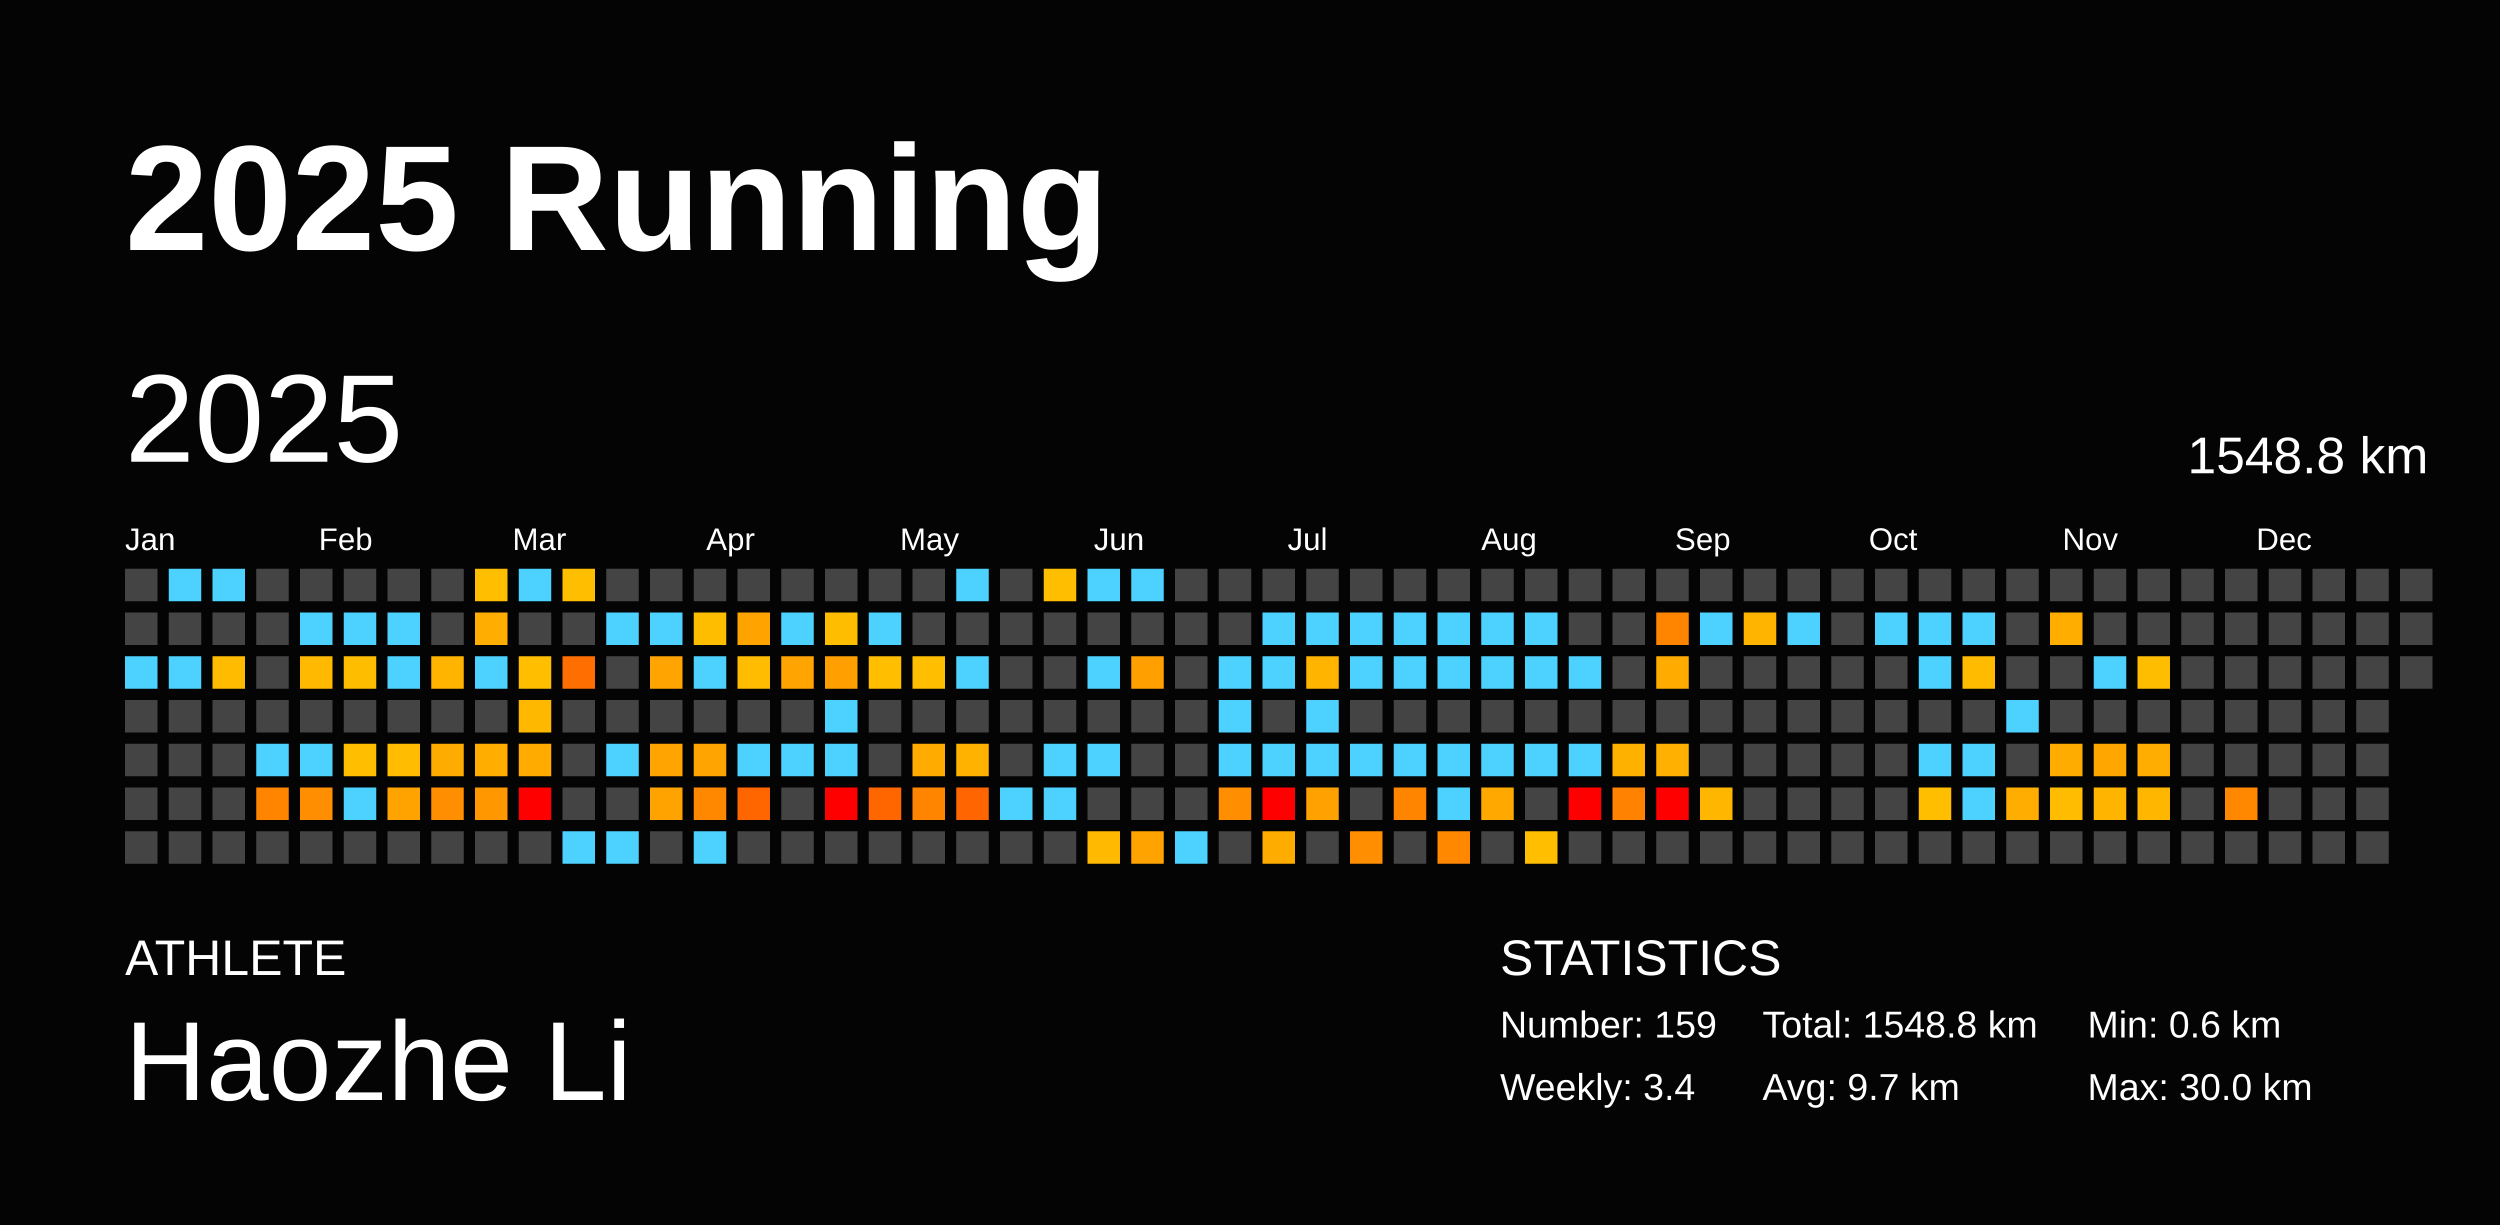
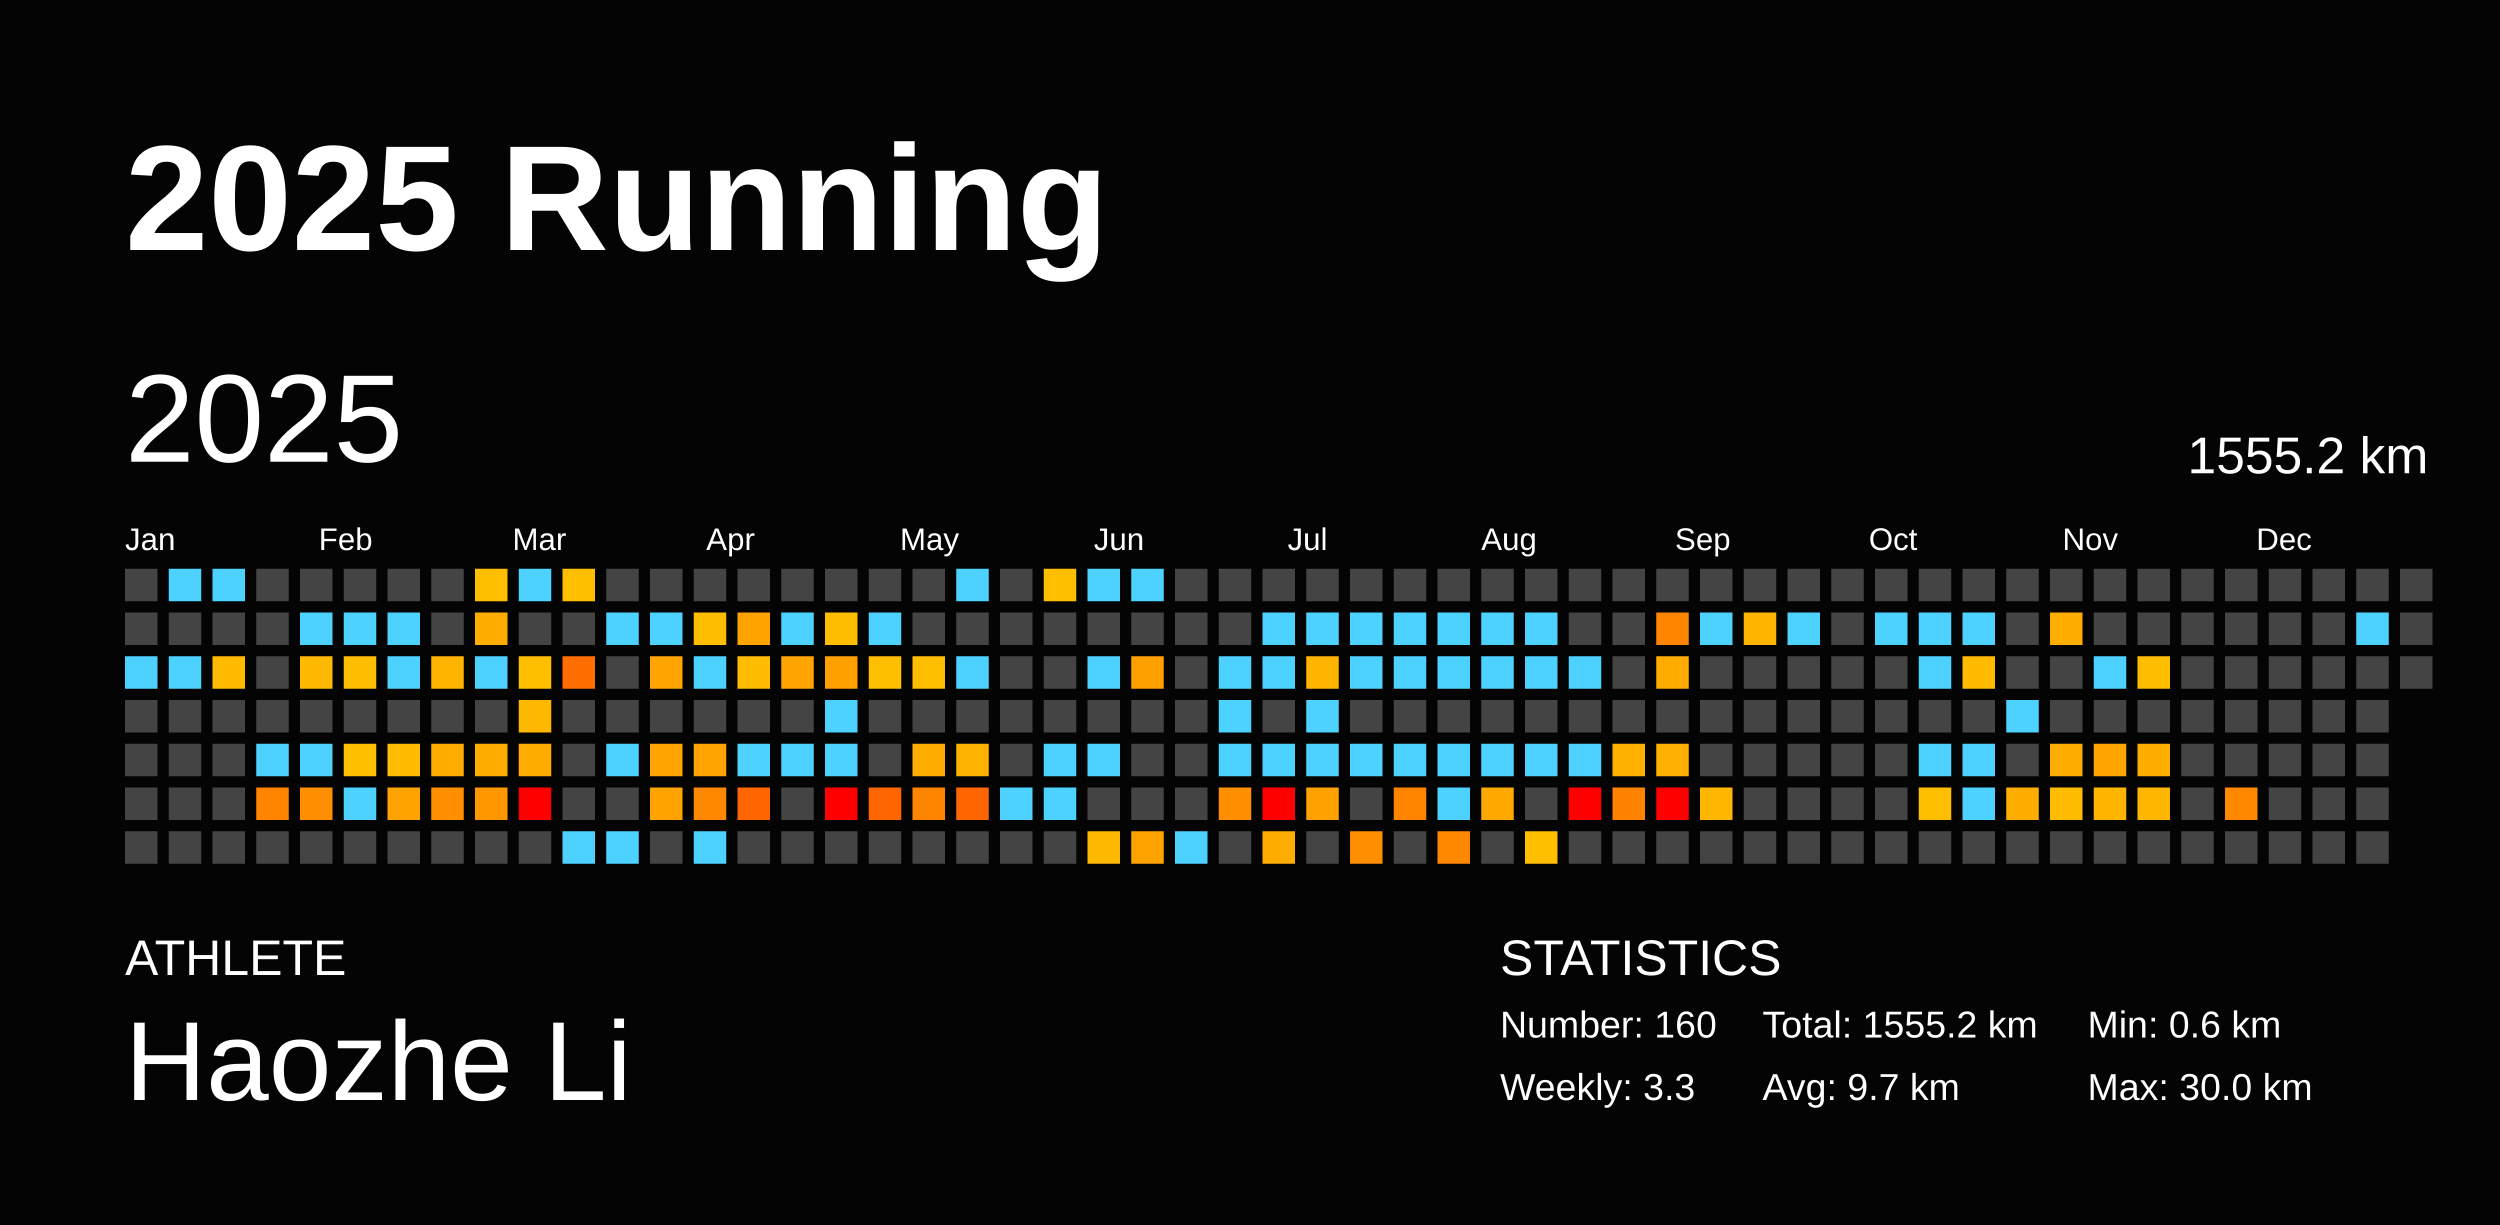
<svg xmlns="http://www.w3.org/2000/svg" baseProfile="full" height="98mm" version="1.1" viewBox="0,0,200,98" width="200mm">
  <defs />
  <rect fill="#040404" height="98" width="200" x="0" y="0" />
  <text fill="#FFFFFF" style="font-size:12px; font-family:Arial; font-weight:bold;" x="10" y="20">2025 Running</text>
  <text fill="#FFFFFF" style="font-size:4px; font-family:Arial" x="10" y="78">ATHLETE</text>
  <text fill="#FFFFFF" style="font-size:9px; font-family:Arial" x="10" y="88">Haozhe Li</text>
  <text fill="#FFFFFF" style="font-size:4px; font-family:Arial" x="120" y="78">STATISTICS</text>
-   <text fill="#FFFFFF" style="font-size:3px; font-family:Arial" x="120" y="83">Number: 159</text>
-   <text fill="#FFFFFF" style="font-size:3px; font-family:Arial" x="120" y="88">Weekly: 3.4</text>
-   <text fill="#FFFFFF" style="font-size:3px; font-family:Arial" x="141" y="83">Total: 1548.8 km</text>
+   <text fill="#FFFFFF" style="font-size:3px; font-family:Arial" x="120" y="83">Number: 160</text>
+   <text fill="#FFFFFF" style="font-size:3px; font-family:Arial" x="120" y="88">Weekly: 3.3</text>
+   <text fill="#FFFFFF" style="font-size:3px; font-family:Arial" x="141" y="83">Total: 1555.2 km</text>
  <text fill="#FFFFFF" style="font-size:3px; font-family:Arial" x="141" y="88">Avg: 9.7 km</text>
  <text fill="#FFFFFF" style="font-size:3px; font-family:Arial" x="167" y="83">Min: 0.6 km</text>
  <text fill="#FFFFFF" style="font-size:3px; font-family:Arial" x="167" y="88">Max: 30.0 km</text>
  <text dominant-baseline="hanging" fill="#FFFFFF" style="font-size:10.0px; font-family:Arial;" x="10" y="30">2025</text>
-   <text dominant-baseline="hanging" fill="#FFFFFF" style="font-size:4.125px; font-family:Arial;" x="175" y="35">1548.8 km</text>
+   <text dominant-baseline="hanging" fill="#FFFFFF" style="font-size:4.125px; font-family:Arial;" x="175" y="35">1555.2 km</text>
  <text fill="#FFFFFF" style="font-size:2.5px; font-family:Arial" x="10.0" y="44">Jan</text>
  <text fill="#FFFFFF" style="font-size:2.5px; font-family:Arial" x="25.5" y="44">Feb</text>
  <text fill="#FFFFFF" style="font-size:2.5px; font-family:Arial" x="41.0" y="44">Mar</text>
  <text fill="#FFFFFF" style="font-size:2.5px; font-family:Arial" x="56.5" y="44">Apr</text>
  <text fill="#FFFFFF" style="font-size:2.5px; font-family:Arial" x="72.0" y="44">May</text>
  <text fill="#FFFFFF" style="font-size:2.5px; font-family:Arial" x="87.5" y="44">Jun</text>
  <text fill="#FFFFFF" style="font-size:2.5px; font-family:Arial" x="103.0" y="44">Jul</text>
  <text fill="#FFFFFF" style="font-size:2.5px; font-family:Arial" x="118.5" y="44">Aug</text>
  <text fill="#FFFFFF" style="font-size:2.5px; font-family:Arial" x="134.0" y="44">Sep</text>
  <text fill="#FFFFFF" style="font-size:2.5px; font-family:Arial" x="149.5" y="44">Oct</text>
  <text fill="#FFFFFF" style="font-size:2.5px; font-family:Arial" x="165.0" y="44">Nov</text>
  <text fill="#FFFFFF" style="font-size:2.5px; font-family:Arial" x="180.5" y="44">Dec</text>
  <rect fill="#444444" height="2.6" width="2.6" x="10.0" y="45.5" />
  <rect fill="#444444" height="2.6" width="2.6" x="10.0" y="49.0" />
  <rect fill="#4dd2ff" height="2.6" width="2.6" x="10.0" y="52.5" />
  <rect fill="#444444" height="2.6" width="2.6" x="10.0" y="56.0" />
  <rect fill="#444444" height="2.6" width="2.6" x="10.0" y="59.5" />
  <rect fill="#444444" height="2.6" width="2.6" x="10.0" y="63.0" />
  <rect fill="#444444" height="2.6" width="2.6" x="10.0" y="66.5" />
  <rect fill="#4dd2ff" height="2.6" width="2.6" x="13.5" y="45.5" />
  <rect fill="#444444" height="2.6" width="2.6" x="13.5" y="49.0" />
  <rect fill="#4dd2ff" height="2.6" width="2.6" x="13.5" y="52.5" />
  <rect fill="#444444" height="2.6" width="2.6" x="13.5" y="56.0" />
  <rect fill="#444444" height="2.6" width="2.6" x="13.5" y="59.5" />
  <rect fill="#444444" height="2.6" width="2.6" x="13.5" y="63.0" />
  <rect fill="#444444" height="2.6" width="2.6" x="13.5" y="66.5" />
  <rect fill="#4dd2ff" height="2.6" width="2.6" x="17.0" y="45.5" />
  <rect fill="#444444" height="2.6" width="2.6" x="17.0" y="49.0" />
  <rect fill="#ffbb00" height="2.6" width="2.6" x="17.0" y="52.5" />
  <rect fill="#444444" height="2.6" width="2.6" x="17.0" y="56.0" />
  <rect fill="#444444" height="2.6" width="2.6" x="17.0" y="59.5" />
  <rect fill="#444444" height="2.6" width="2.6" x="17.0" y="63.0" />
  <rect fill="#444444" height="2.6" width="2.6" x="17.0" y="66.5" />
  <rect fill="#444444" height="2.6" width="2.6" x="20.5" y="45.5" />
  <rect fill="#444444" height="2.6" width="2.6" x="20.5" y="49.0" />
  <rect fill="#444444" height="2.6" width="2.6" x="20.5" y="52.5" />
  <rect fill="#444444" height="2.6" width="2.6" x="20.5" y="56.0" />
  <rect fill="#4dd2ff" height="2.6" width="2.6" x="20.5" y="59.5" />
  <rect fill="#ff8400" height="2.6" width="2.6" x="20.5" y="63.0" />
  <rect fill="#444444" height="2.6" width="2.6" x="20.5" y="66.5" />
  <rect fill="#444444" height="2.6" width="2.6" x="24.0" y="45.5" />
  <rect fill="#4dd2ff" height="2.6" width="2.6" x="24.0" y="49.0" />
  <rect fill="#ffb900" height="2.6" width="2.6" x="24.0" y="52.5" />
  <rect fill="#444444" height="2.6" width="2.6" x="24.0" y="56.0" />
  <rect fill="#4dd2ff" height="2.6" width="2.6" x="24.0" y="59.5" />
  <rect fill="#ff8e00" height="2.6" width="2.6" x="24.0" y="63.0" />
  <rect fill="#444444" height="2.6" width="2.6" x="24.0" y="66.5" />
  <rect fill="#444444" height="2.6" width="2.6" x="27.5" y="45.5" />
  <rect fill="#4dd2ff" height="2.6" width="2.6" x="27.5" y="49.0" />
  <rect fill="#ffbd00" height="2.6" width="2.6" x="27.5" y="52.5" />
  <rect fill="#444444" height="2.6" width="2.6" x="27.5" y="56.0" />
  <rect fill="#ffbe00" height="2.6" width="2.6" x="27.5" y="59.5" />
  <rect fill="#4dd2ff" height="2.6" width="2.6" x="27.5" y="63.0" />
  <rect fill="#444444" height="2.6" width="2.6" x="27.5" y="66.5" />
  <rect fill="#444444" height="2.6" width="2.6" x="31.0" y="45.5" />
  <rect fill="#4dd2ff" height="2.6" width="2.6" x="31.0" y="49.0" />
  <rect fill="#4dd2ff" height="2.6" width="2.6" x="31.0" y="52.5" />
  <rect fill="#444444" height="2.6" width="2.6" x="31.0" y="56.0" />
  <rect fill="#ffbc00" height="2.6" width="2.6" x="31.0" y="59.5" />
  <rect fill="#ffa300" height="2.6" width="2.6" x="31.0" y="63.0" />
  <rect fill="#444444" height="2.6" width="2.6" x="31.0" y="66.5" />
  <rect fill="#444444" height="2.6" width="2.6" x="34.5" y="45.5" />
  <rect fill="#444444" height="2.6" width="2.6" x="34.5" y="49.0" />
  <rect fill="#ffb400" height="2.6" width="2.6" x="34.5" y="52.5" />
  <rect fill="#444444" height="2.6" width="2.6" x="34.5" y="56.0" />
  <rect fill="#ffac00" height="2.6" width="2.6" x="34.5" y="59.5" />
  <rect fill="#ff8e00" height="2.6" width="2.6" x="34.5" y="63.0" />
  <rect fill="#444444" height="2.6" width="2.6" x="34.5" y="66.5" />
  <rect fill="#ffbe00" height="2.6" width="2.6" x="38.0" y="45.5" />
  <rect fill="#ffad00" height="2.6" width="2.6" x="38.0" y="49.0" />
  <rect fill="#4dd2ff" height="2.6" width="2.6" x="38.0" y="52.5" />
  <rect fill="#444444" height="2.6" width="2.6" x="38.0" y="56.0" />
  <rect fill="#ffae00" height="2.6" width="2.6" x="38.0" y="59.5" />
  <rect fill="#ff9800" height="2.6" width="2.6" x="38.0" y="63.0" />
  <rect fill="#444444" height="2.6" width="2.6" x="38.0" y="66.5" />
  <rect fill="#4dd2ff" height="2.6" width="2.6" x="41.5" y="45.5" />
  <rect fill="#444444" height="2.6" width="2.6" x="41.5" y="49.0" />
  <rect fill="#ffbe00" height="2.6" width="2.6" x="41.5" y="52.5" />
  <rect fill="#ffb800" height="2.6" width="2.6" x="41.5" y="56.0" />
  <rect fill="#ffab00" height="2.6" width="2.6" x="41.5" y="59.5" />
  <rect fill="red" height="2.6" width="2.6" x="41.5" y="63.0" />
  <rect fill="#444444" height="2.6" width="2.6" x="41.5" y="66.5" />
  <rect fill="#ffbe00" height="2.6" width="2.6" x="45.0" y="45.5" />
  <rect fill="#444444" height="2.6" width="2.6" x="45.0" y="49.0" />
  <rect fill="#ff6e00" height="2.6" width="2.6" x="45.0" y="52.5" />
  <rect fill="#444444" height="2.6" width="2.6" x="45.0" y="56.0" />
  <rect fill="#444444" height="2.6" width="2.6" x="45.0" y="59.5" />
  <rect fill="#444444" height="2.6" width="2.6" x="45.0" y="63.0" />
  <rect fill="#4dd2ff" height="2.6" width="2.6" x="45.0" y="66.5" />
  <rect fill="#444444" height="2.6" width="2.6" x="48.5" y="45.5" />
  <rect fill="#4dd2ff" height="2.6" width="2.6" x="48.5" y="49.0" />
  <rect fill="#444444" height="2.6" width="2.6" x="48.5" y="52.5" />
  <rect fill="#444444" height="2.6" width="2.6" x="48.5" y="56.0" />
  <rect fill="#4dd2ff" height="2.6" width="2.6" x="48.5" y="59.5" />
  <rect fill="#444444" height="2.6" width="2.6" x="48.5" y="63.0" />
  <rect fill="#4dd2ff" height="2.6" width="2.6" x="48.5" y="66.5" />
  <rect fill="#444444" height="2.6" width="2.6" x="52.0" y="45.5" />
  <rect fill="#4dd2ff" height="2.6" width="2.6" x="52.0" y="49.0" />
  <rect fill="#ffa400" height="2.6" width="2.6" x="52.0" y="52.5" />
  <rect fill="#444444" height="2.6" width="2.6" x="52.0" y="56.0" />
  <rect fill="#ffa400" height="2.6" width="2.6" x="52.0" y="59.5" />
  <rect fill="#ffa300" height="2.6" width="2.6" x="52.0" y="63.0" />
  <rect fill="#444444" height="2.6" width="2.6" x="52.0" y="66.5" />
  <rect fill="#444444" height="2.6" width="2.6" x="55.5" y="45.5" />
  <rect fill="#ffbd00" height="2.6" width="2.6" x="55.5" y="49.0" />
  <rect fill="#4dd2ff" height="2.6" width="2.6" x="55.5" y="52.5" />
  <rect fill="#444444" height="2.6" width="2.6" x="55.5" y="56.0" />
  <rect fill="#ffa400" height="2.6" width="2.6" x="55.5" y="59.5" />
  <rect fill="#ff8800" height="2.6" width="2.6" x="55.5" y="63.0" />
  <rect fill="#4dd2ff" height="2.6" width="2.6" x="55.5" y="66.5" />
  <rect fill="#444444" height="2.6" width="2.6" x="59.0" y="45.5" />
  <rect fill="#ffa300" height="2.6" width="2.6" x="59.0" y="49.0" />
  <rect fill="#ffbc00" height="2.6" width="2.6" x="59.0" y="52.5" />
  <rect fill="#444444" height="2.6" width="2.6" x="59.0" y="56.0" />
  <rect fill="#4dd2ff" height="2.6" width="2.6" x="59.0" y="59.5" />
  <rect fill="#ff6600" height="2.6" width="2.6" x="59.0" y="63.0" />
  <rect fill="#444444" height="2.6" width="2.6" x="59.0" y="66.5" />
  <rect fill="#444444" height="2.6" width="2.6" x="62.5" y="45.5" />
  <rect fill="#4dd2ff" height="2.6" width="2.6" x="62.5" y="49.0" />
  <rect fill="#ffa400" height="2.6" width="2.6" x="62.5" y="52.5" />
  <rect fill="#444444" height="2.6" width="2.6" x="62.5" y="56.0" />
  <rect fill="#4dd2ff" height="2.6" width="2.6" x="62.5" y="59.5" />
  <rect fill="#444444" height="2.6" width="2.6" x="62.5" y="63.0" />
  <rect fill="#444444" height="2.6" width="2.6" x="62.5" y="66.5" />
  <rect fill="#444444" height="2.6" width="2.6" x="66.0" y="45.5" />
  <rect fill="#ffbd00" height="2.6" width="2.6" x="66.0" y="49.0" />
  <rect fill="#ffa000" height="2.6" width="2.6" x="66.0" y="52.5" />
  <rect fill="#4dd2ff" height="2.6" width="2.6" x="66.0" y="56.0" />
  <rect fill="#4dd2ff" height="2.6" width="2.6" x="66.0" y="59.5" />
  <rect fill="red" height="2.6" width="2.6" x="66.0" y="63.0" />
  <rect fill="#444444" height="2.6" width="2.6" x="66.0" y="66.5" />
  <rect fill="#444444" height="2.6" width="2.6" x="69.5" y="45.5" />
  <rect fill="#4dd2ff" height="2.6" width="2.6" x="69.5" y="49.0" />
  <rect fill="#ffbe00" height="2.6" width="2.6" x="69.5" y="52.5" />
  <rect fill="#444444" height="2.6" width="2.6" x="69.5" y="56.0" />
  <rect fill="#444444" height="2.6" width="2.6" x="69.5" y="59.5" />
  <rect fill="#ff6600" height="2.6" width="2.6" x="69.5" y="63.0" />
  <rect fill="#444444" height="2.6" width="2.6" x="69.5" y="66.5" />
  <rect fill="#444444" height="2.6" width="2.6" x="73.0" y="45.5" />
  <rect fill="#444444" height="2.6" width="2.6" x="73.0" y="49.0" />
  <rect fill="#ffbe00" height="2.6" width="2.6" x="73.0" y="52.5" />
  <rect fill="#444444" height="2.6" width="2.6" x="73.0" y="56.0" />
  <rect fill="#ffab00" height="2.6" width="2.6" x="73.0" y="59.5" />
  <rect fill="#ff8500" height="2.6" width="2.6" x="73.0" y="63.0" />
  <rect fill="#444444" height="2.6" width="2.6" x="73.0" y="66.5" />
  <rect fill="#4dd2ff" height="2.6" width="2.6" x="76.5" y="45.5" />
  <rect fill="#444444" height="2.6" width="2.6" x="76.5" y="49.0" />
  <rect fill="#4dd2ff" height="2.6" width="2.6" x="76.5" y="52.5" />
  <rect fill="#444444" height="2.6" width="2.6" x="76.5" y="56.0" />
  <rect fill="#ffb200" height="2.6" width="2.6" x="76.5" y="59.5" />
  <rect fill="#ff6500" height="2.6" width="2.6" x="76.5" y="63.0" />
  <rect fill="#444444" height="2.6" width="2.6" x="76.5" y="66.5" />
  <rect fill="#444444" height="2.6" width="2.6" x="80.0" y="45.5" />
  <rect fill="#444444" height="2.6" width="2.6" x="80.0" y="49.0" />
  <rect fill="#444444" height="2.6" width="2.6" x="80.0" y="52.5" />
  <rect fill="#444444" height="2.6" width="2.6" x="80.0" y="56.0" />
  <rect fill="#444444" height="2.6" width="2.6" x="80.0" y="59.5" />
  <rect fill="#4dd2ff" height="2.6" width="2.6" x="80.0" y="63.0" />
  <rect fill="#444444" height="2.6" width="2.6" x="80.0" y="66.5" />
  <rect fill="#ffbe00" height="2.6" width="2.6" x="83.5" y="45.5" />
  <rect fill="#444444" height="2.6" width="2.6" x="83.5" y="49.0" />
  <rect fill="#444444" height="2.6" width="2.6" x="83.5" y="52.5" />
  <rect fill="#444444" height="2.6" width="2.6" x="83.5" y="56.0" />
  <rect fill="#4dd2ff" height="2.6" width="2.6" x="83.5" y="59.5" />
  <rect fill="#4dd2ff" height="2.6" width="2.6" x="83.5" y="63.0" />
  <rect fill="#444444" height="2.6" width="2.6" x="83.5" y="66.5" />
  <rect fill="#4dd2ff" height="2.6" width="2.6" x="87.0" y="45.5" />
  <rect fill="#444444" height="2.6" width="2.6" x="87.0" y="49.0" />
  <rect fill="#4dd2ff" height="2.6" width="2.6" x="87.0" y="52.5" />
  <rect fill="#444444" height="2.6" width="2.6" x="87.0" y="56.0" />
  <rect fill="#4dd2ff" height="2.6" width="2.6" x="87.0" y="59.5" />
  <rect fill="#444444" height="2.6" width="2.6" x="87.0" y="63.0" />
  <rect fill="#ffb900" height="2.6" width="2.6" x="87.0" y="66.5" />
  <rect fill="#4dd2ff" height="2.6" width="2.6" x="90.5" y="45.5" />
  <rect fill="#444444" height="2.6" width="2.6" x="90.5" y="49.0" />
  <rect fill="#ffa000" height="2.6" width="2.6" x="90.5" y="52.5" />
  <rect fill="#444444" height="2.6" width="2.6" x="90.5" y="56.0" />
  <rect fill="#444444" height="2.6" width="2.6" x="90.5" y="59.5" />
  <rect fill="#444444" height="2.6" width="2.6" x="90.5" y="63.0" />
  <rect fill="#ffa300" height="2.6" width="2.6" x="90.5" y="66.5" />
  <rect fill="#444444" height="2.6" width="2.6" x="94.0" y="45.5" />
  <rect fill="#444444" height="2.6" width="2.6" x="94.0" y="49.0" />
  <rect fill="#444444" height="2.6" width="2.6" x="94.0" y="52.5" />
  <rect fill="#444444" height="2.6" width="2.6" x="94.0" y="56.0" />
  <rect fill="#444444" height="2.6" width="2.6" x="94.0" y="59.5" />
  <rect fill="#444444" height="2.6" width="2.6" x="94.0" y="63.0" />
  <rect fill="#4dd2ff" height="2.6" width="2.6" x="94.0" y="66.5" />
  <rect fill="#444444" height="2.6" width="2.6" x="97.5" y="45.5" />
  <rect fill="#444444" height="2.6" width="2.6" x="97.5" y="49.0" />
  <rect fill="#4dd2ff" height="2.6" width="2.6" x="97.5" y="52.5" />
  <rect fill="#4dd2ff" height="2.6" width="2.6" x="97.5" y="56.0" />
  <rect fill="#4dd2ff" height="2.6" width="2.6" x="97.5" y="59.5" />
  <rect fill="#ff8e00" height="2.6" width="2.6" x="97.5" y="63.0" />
  <rect fill="#444444" height="2.6" width="2.6" x="97.5" y="66.5" />
  <rect fill="#444444" height="2.6" width="2.6" x="101.0" y="45.5" />
  <rect fill="#4dd2ff" height="2.6" width="2.6" x="101.0" y="49.0" />
  <rect fill="#4dd2ff" height="2.6" width="2.6" x="101.0" y="52.5" />
  <rect fill="#444444" height="2.6" width="2.6" x="101.0" y="56.0" />
  <rect fill="#4dd2ff" height="2.6" width="2.6" x="101.0" y="59.5" />
  <rect fill="red" height="2.6" width="2.6" x="101.0" y="63.0" />
  <rect fill="#ffac00" height="2.6" width="2.6" x="101.0" y="66.5" />
  <rect fill="#444444" height="2.6" width="2.6" x="104.5" y="45.5" />
  <rect fill="#4dd2ff" height="2.6" width="2.6" x="104.5" y="49.0" />
  <rect fill="#ffb400" height="2.6" width="2.6" x="104.5" y="52.5" />
  <rect fill="#4dd2ff" height="2.6" width="2.6" x="104.5" y="56.0" />
  <rect fill="#4dd2ff" height="2.6" width="2.6" x="104.5" y="59.5" />
  <rect fill="#ffa100" height="2.6" width="2.6" x="104.5" y="63.0" />
  <rect fill="#444444" height="2.6" width="2.6" x="104.5" y="66.5" />
  <rect fill="#444444" height="2.6" width="2.6" x="108.0" y="45.5" />
  <rect fill="#4dd2ff" height="2.6" width="2.6" x="108.0" y="49.0" />
  <rect fill="#4dd2ff" height="2.6" width="2.6" x="108.0" y="52.5" />
  <rect fill="#444444" height="2.6" width="2.6" x="108.0" y="56.0" />
  <rect fill="#4dd2ff" height="2.6" width="2.6" x="108.0" y="59.5" />
  <rect fill="#444444" height="2.6" width="2.6" x="108.0" y="63.0" />
  <rect fill="#ff8e00" height="2.6" width="2.6" x="108.0" y="66.5" />
  <rect fill="#444444" height="2.6" width="2.6" x="111.5" y="45.5" />
  <rect fill="#4dd2ff" height="2.6" width="2.6" x="111.5" y="49.0" />
  <rect fill="#4dd2ff" height="2.6" width="2.6" x="111.5" y="52.5" />
  <rect fill="#444444" height="2.6" width="2.6" x="111.5" y="56.0" />
  <rect fill="#4dd2ff" height="2.6" width="2.6" x="111.5" y="59.5" />
  <rect fill="#ff8500" height="2.6" width="2.6" x="111.5" y="63.0" />
  <rect fill="#444444" height="2.6" width="2.6" x="111.5" y="66.5" />
  <rect fill="#444444" height="2.6" width="2.6" x="115.0" y="45.5" />
  <rect fill="#4dd2ff" height="2.6" width="2.6" x="115.0" y="49.0" />
  <rect fill="#4dd2ff" height="2.6" width="2.6" x="115.0" y="52.5" />
  <rect fill="#444444" height="2.6" width="2.6" x="115.0" y="56.0" />
  <rect fill="#4dd2ff" height="2.6" width="2.6" x="115.0" y="59.5" />
  <rect fill="#4dd2ff" height="2.6" width="2.6" x="115.0" y="63.0" />
  <rect fill="#ff8800" height="2.6" width="2.6" x="115.0" y="66.5" />
  <rect fill="#444444" height="2.6" width="2.6" x="118.5" y="45.5" />
  <rect fill="#4dd2ff" height="2.6" width="2.6" x="118.5" y="49.0" />
  <rect fill="#4dd2ff" height="2.6" width="2.6" x="118.5" y="52.5" />
  <rect fill="#444444" height="2.6" width="2.6" x="118.5" y="56.0" />
  <rect fill="#4dd2ff" height="2.6" width="2.6" x="118.5" y="59.5" />
  <rect fill="#ffa800" height="2.6" width="2.6" x="118.5" y="63.0" />
  <rect fill="#444444" height="2.6" width="2.6" x="118.5" y="66.5" />
  <rect fill="#444444" height="2.6" width="2.6" x="122.0" y="45.5" />
  <rect fill="#4dd2ff" height="2.6" width="2.6" x="122.0" y="49.0" />
  <rect fill="#4dd2ff" height="2.6" width="2.6" x="122.0" y="52.5" />
  <rect fill="#444444" height="2.6" width="2.6" x="122.0" y="56.0" />
  <rect fill="#4dd2ff" height="2.6" width="2.6" x="122.0" y="59.5" />
  <rect fill="#444444" height="2.6" width="2.6" x="122.0" y="63.0" />
  <rect fill="#ffbe00" height="2.6" width="2.6" x="122.0" y="66.5" />
  <rect fill="#444444" height="2.6" width="2.6" x="125.5" y="45.5" />
  <rect fill="#444444" height="2.6" width="2.6" x="125.5" y="49.0" />
  <rect fill="#4dd2ff" height="2.6" width="2.6" x="125.5" y="52.5" />
  <rect fill="#444444" height="2.6" width="2.6" x="125.5" y="56.0" />
  <rect fill="#4dd2ff" height="2.6" width="2.6" x="125.5" y="59.5" />
  <rect fill="red" height="2.6" width="2.6" x="125.5" y="63.0" />
  <rect fill="#444444" height="2.6" width="2.6" x="125.5" y="66.5" />
  <rect fill="#444444" height="2.6" width="2.6" x="129.0" y="45.5" />
  <rect fill="#444444" height="2.6" width="2.6" x="129.0" y="49.0" />
  <rect fill="#444444" height="2.6" width="2.6" x="129.0" y="52.5" />
  <rect fill="#444444" height="2.6" width="2.6" x="129.0" y="56.0" />
  <rect fill="#ffb100" height="2.6" width="2.6" x="129.0" y="59.5" />
  <rect fill="#ff8300" height="2.6" width="2.6" x="129.0" y="63.0" />
  <rect fill="#444444" height="2.6" width="2.6" x="129.0" y="66.5" />
  <rect fill="#444444" height="2.6" width="2.6" x="132.5" y="45.5" />
  <rect fill="#ff8400" height="2.6" width="2.6" x="132.5" y="49.0" />
  <rect fill="#ffab00" height="2.6" width="2.6" x="132.5" y="52.5" />
  <rect fill="#444444" height="2.6" width="2.6" x="132.5" y="56.0" />
  <rect fill="#ffb000" height="2.6" width="2.6" x="132.5" y="59.5" />
  <rect fill="red" height="2.6" width="2.6" x="132.5" y="63.0" />
  <rect fill="#444444" height="2.6" width="2.6" x="132.5" y="66.5" />
  <rect fill="#444444" height="2.6" width="2.6" x="136.0" y="45.5" />
  <rect fill="#4dd2ff" height="2.6" width="2.6" x="136.0" y="49.0" />
  <rect fill="#444444" height="2.6" width="2.6" x="136.0" y="52.5" />
  <rect fill="#444444" height="2.6" width="2.6" x="136.0" y="56.0" />
  <rect fill="#444444" height="2.6" width="2.6" x="136.0" y="59.5" />
  <rect fill="#ffb600" height="2.6" width="2.6" x="136.0" y="63.0" />
  <rect fill="#444444" height="2.6" width="2.6" x="136.0" y="66.5" />
  <rect fill="#444444" height="2.6" width="2.6" x="139.5" y="45.5" />
  <rect fill="#ffb400" height="2.6" width="2.6" x="139.5" y="49.0" />
  <rect fill="#444444" height="2.6" width="2.6" x="139.5" y="52.5" />
  <rect fill="#444444" height="2.6" width="2.6" x="139.5" y="56.0" />
  <rect fill="#444444" height="2.6" width="2.6" x="139.5" y="59.5" />
  <rect fill="#444444" height="2.6" width="2.6" x="139.5" y="63.0" />
  <rect fill="#444444" height="2.6" width="2.6" x="139.5" y="66.5" />
  <rect fill="#444444" height="2.6" width="2.6" x="143.0" y="45.5" />
  <rect fill="#4dd2ff" height="2.6" width="2.6" x="143.0" y="49.0" />
  <rect fill="#444444" height="2.6" width="2.6" x="143.0" y="52.5" />
  <rect fill="#444444" height="2.6" width="2.6" x="143.0" y="56.0" />
  <rect fill="#444444" height="2.6" width="2.6" x="143.0" y="59.5" />
  <rect fill="#444444" height="2.6" width="2.6" x="143.0" y="63.0" />
  <rect fill="#444444" height="2.6" width="2.6" x="143.0" y="66.5" />
  <rect fill="#444444" height="2.6" width="2.6" x="146.5" y="45.5" />
  <rect fill="#444444" height="2.6" width="2.6" x="146.5" y="49.0" />
  <rect fill="#444444" height="2.6" width="2.6" x="146.5" y="52.5" />
  <rect fill="#444444" height="2.6" width="2.6" x="146.5" y="56.0" />
  <rect fill="#444444" height="2.6" width="2.6" x="146.5" y="59.5" />
  <rect fill="#444444" height="2.6" width="2.6" x="146.5" y="63.0" />
  <rect fill="#444444" height="2.6" width="2.6" x="146.5" y="66.5" />
  <rect fill="#444444" height="2.6" width="2.6" x="150.0" y="45.5" />
  <rect fill="#4dd2ff" height="2.6" width="2.6" x="150.0" y="49.0" />
  <rect fill="#444444" height="2.6" width="2.6" x="150.0" y="52.5" />
  <rect fill="#444444" height="2.6" width="2.6" x="150.0" y="56.0" />
  <rect fill="#444444" height="2.6" width="2.6" x="150.0" y="59.5" />
  <rect fill="#444444" height="2.6" width="2.6" x="150.0" y="63.0" />
  <rect fill="#444444" height="2.6" width="2.6" x="150.0" y="66.5" />
  <rect fill="#444444" height="2.6" width="2.6" x="153.5" y="45.5" />
  <rect fill="#4dd2ff" height="2.6" width="2.6" x="153.5" y="49.0" />
  <rect fill="#4dd2ff" height="2.6" width="2.6" x="153.5" y="52.5" />
  <rect fill="#444444" height="2.6" width="2.6" x="153.5" y="56.0" />
  <rect fill="#4dd2ff" height="2.6" width="2.6" x="153.5" y="59.5" />
  <rect fill="#ffbe00" height="2.6" width="2.6" x="153.5" y="63.0" />
  <rect fill="#444444" height="2.6" width="2.6" x="153.5" y="66.5" />
  <rect fill="#444444" height="2.6" width="2.6" x="157.0" y="45.5" />
  <rect fill="#4dd2ff" height="2.6" width="2.6" x="157.0" y="49.0" />
  <rect fill="#ffbb00" height="2.6" width="2.6" x="157.0" y="52.5" />
  <rect fill="#444444" height="2.6" width="2.6" x="157.0" y="56.0" />
  <rect fill="#4dd2ff" height="2.6" width="2.6" x="157.0" y="59.5" />
  <rect fill="#4dd2ff" height="2.6" width="2.6" x="157.0" y="63.0" />
  <rect fill="#444444" height="2.6" width="2.6" x="157.0" y="66.5" />
  <rect fill="#444444" height="2.6" width="2.6" x="160.5" y="45.5" />
  <rect fill="#444444" height="2.6" width="2.6" x="160.5" y="49.0" />
  <rect fill="#444444" height="2.6" width="2.6" x="160.5" y="52.5" />
  <rect fill="#4dd2ff" height="2.6" width="2.6" x="160.5" y="56.0" />
  <rect fill="#444444" height="2.6" width="2.6" x="160.5" y="59.5" />
  <rect fill="#ffad00" height="2.6" width="2.6" x="160.5" y="63.0" />
  <rect fill="#444444" height="2.6" width="2.6" x="160.5" y="66.5" />
  <rect fill="#444444" height="2.6" width="2.6" x="164.0" y="45.5" />
  <rect fill="#ffae00" height="2.6" width="2.6" x="164.0" y="49.0" />
  <rect fill="#444444" height="2.6" width="2.6" x="164.0" y="52.5" />
  <rect fill="#444444" height="2.6" width="2.6" x="164.0" y="56.0" />
  <rect fill="#ffac00" height="2.6" width="2.6" x="164.0" y="59.5" />
  <rect fill="#ffbc00" height="2.6" width="2.6" x="164.0" y="63.0" />
  <rect fill="#444444" height="2.6" width="2.6" x="164.0" y="66.5" />
  <rect fill="#444444" height="2.6" width="2.6" x="167.5" y="45.5" />
  <rect fill="#444444" height="2.6" width="2.6" x="167.5" y="49.0" />
  <rect fill="#4dd2ff" height="2.6" width="2.6" x="167.5" y="52.5" />
  <rect fill="#444444" height="2.6" width="2.6" x="167.5" y="56.0" />
  <rect fill="#ffa700" height="2.6" width="2.6" x="167.5" y="59.5" />
  <rect fill="#ffb500" height="2.6" width="2.6" x="167.5" y="63.0" />
  <rect fill="#444444" height="2.6" width="2.6" x="167.5" y="66.5" />
  <rect fill="#444444" height="2.6" width="2.6" x="171.0" y="45.5" />
  <rect fill="#444444" height="2.6" width="2.6" x="171.0" y="49.0" />
  <rect fill="#ffbd00" height="2.6" width="2.6" x="171.0" y="52.5" />
  <rect fill="#444444" height="2.6" width="2.6" x="171.0" y="56.0" />
  <rect fill="#ffad00" height="2.6" width="2.6" x="171.0" y="59.5" />
  <rect fill="#ffb600" height="2.6" width="2.6" x="171.0" y="63.0" />
  <rect fill="#444444" height="2.6" width="2.6" x="171.0" y="66.5" />
  <rect fill="#444444" height="2.6" width="2.6" x="174.5" y="45.5" />
  <rect fill="#444444" height="2.6" width="2.6" x="174.5" y="49.0" />
  <rect fill="#444444" height="2.6" width="2.6" x="174.5" y="52.5" />
  <rect fill="#444444" height="2.6" width="2.6" x="174.5" y="56.0" />
  <rect fill="#444444" height="2.6" width="2.6" x="174.5" y="59.5" />
  <rect fill="#444444" height="2.6" width="2.6" x="174.5" y="63.0" />
  <rect fill="#444444" height="2.6" width="2.6" x="174.5" y="66.5" />
  <rect fill="#444444" height="2.6" width="2.6" x="178.0" y="45.5" />
  <rect fill="#444444" height="2.6" width="2.6" x="178.0" y="49.0" />
  <rect fill="#444444" height="2.6" width="2.6" x="178.0" y="52.5" />
  <rect fill="#444444" height="2.6" width="2.6" x="178.0" y="56.0" />
  <rect fill="#444444" height="2.6" width="2.6" x="178.0" y="59.5" />
  <rect fill="#ff8800" height="2.6" width="2.6" x="178.0" y="63.0" />
  <rect fill="#444444" height="2.6" width="2.6" x="178.0" y="66.5" />
  <rect fill="#444444" height="2.6" width="2.6" x="181.5" y="45.5" />
  <rect fill="#444444" height="2.6" width="2.6" x="181.5" y="49.0" />
  <rect fill="#444444" height="2.6" width="2.6" x="181.5" y="52.5" />
  <rect fill="#444444" height="2.6" width="2.6" x="181.5" y="56.0" />
  <rect fill="#444444" height="2.6" width="2.6" x="181.5" y="59.5" />
  <rect fill="#444444" height="2.6" width="2.6" x="181.5" y="63.0" />
  <rect fill="#444444" height="2.6" width="2.6" x="181.5" y="66.5" />
  <rect fill="#444444" height="2.6" width="2.6" x="185.0" y="45.5" />
  <rect fill="#444444" height="2.6" width="2.6" x="185.0" y="49.0" />
  <rect fill="#444444" height="2.6" width="2.6" x="185.0" y="52.5" />
  <rect fill="#444444" height="2.6" width="2.6" x="185.0" y="56.0" />
  <rect fill="#444444" height="2.6" width="2.6" x="185.0" y="59.5" />
  <rect fill="#444444" height="2.6" width="2.6" x="185.0" y="63.0" />
  <rect fill="#444444" height="2.6" width="2.6" x="185.0" y="66.5" />
  <rect fill="#444444" height="2.6" width="2.6" x="188.5" y="45.5" />
-   <rect fill="#444444" height="2.6" width="2.6" x="188.5" y="49.0" />
+   <rect fill="#4dd2ff" height="2.6" width="2.6" x="188.5" y="49.0" />
  <rect fill="#444444" height="2.6" width="2.6" x="188.5" y="52.5" />
  <rect fill="#444444" height="2.6" width="2.6" x="188.5" y="56.0" />
  <rect fill="#444444" height="2.6" width="2.6" x="188.5" y="59.5" />
  <rect fill="#444444" height="2.6" width="2.6" x="188.5" y="63.0" />
  <rect fill="#444444" height="2.6" width="2.6" x="188.5" y="66.5" />
  <rect fill="#444444" height="2.6" width="2.6" x="192.0" y="45.5" />
  <rect fill="#444444" height="2.6" width="2.6" x="192.0" y="49.0" />
  <rect fill="#444444" height="2.6" width="2.6" x="192.0" y="52.5" />
</svg>
